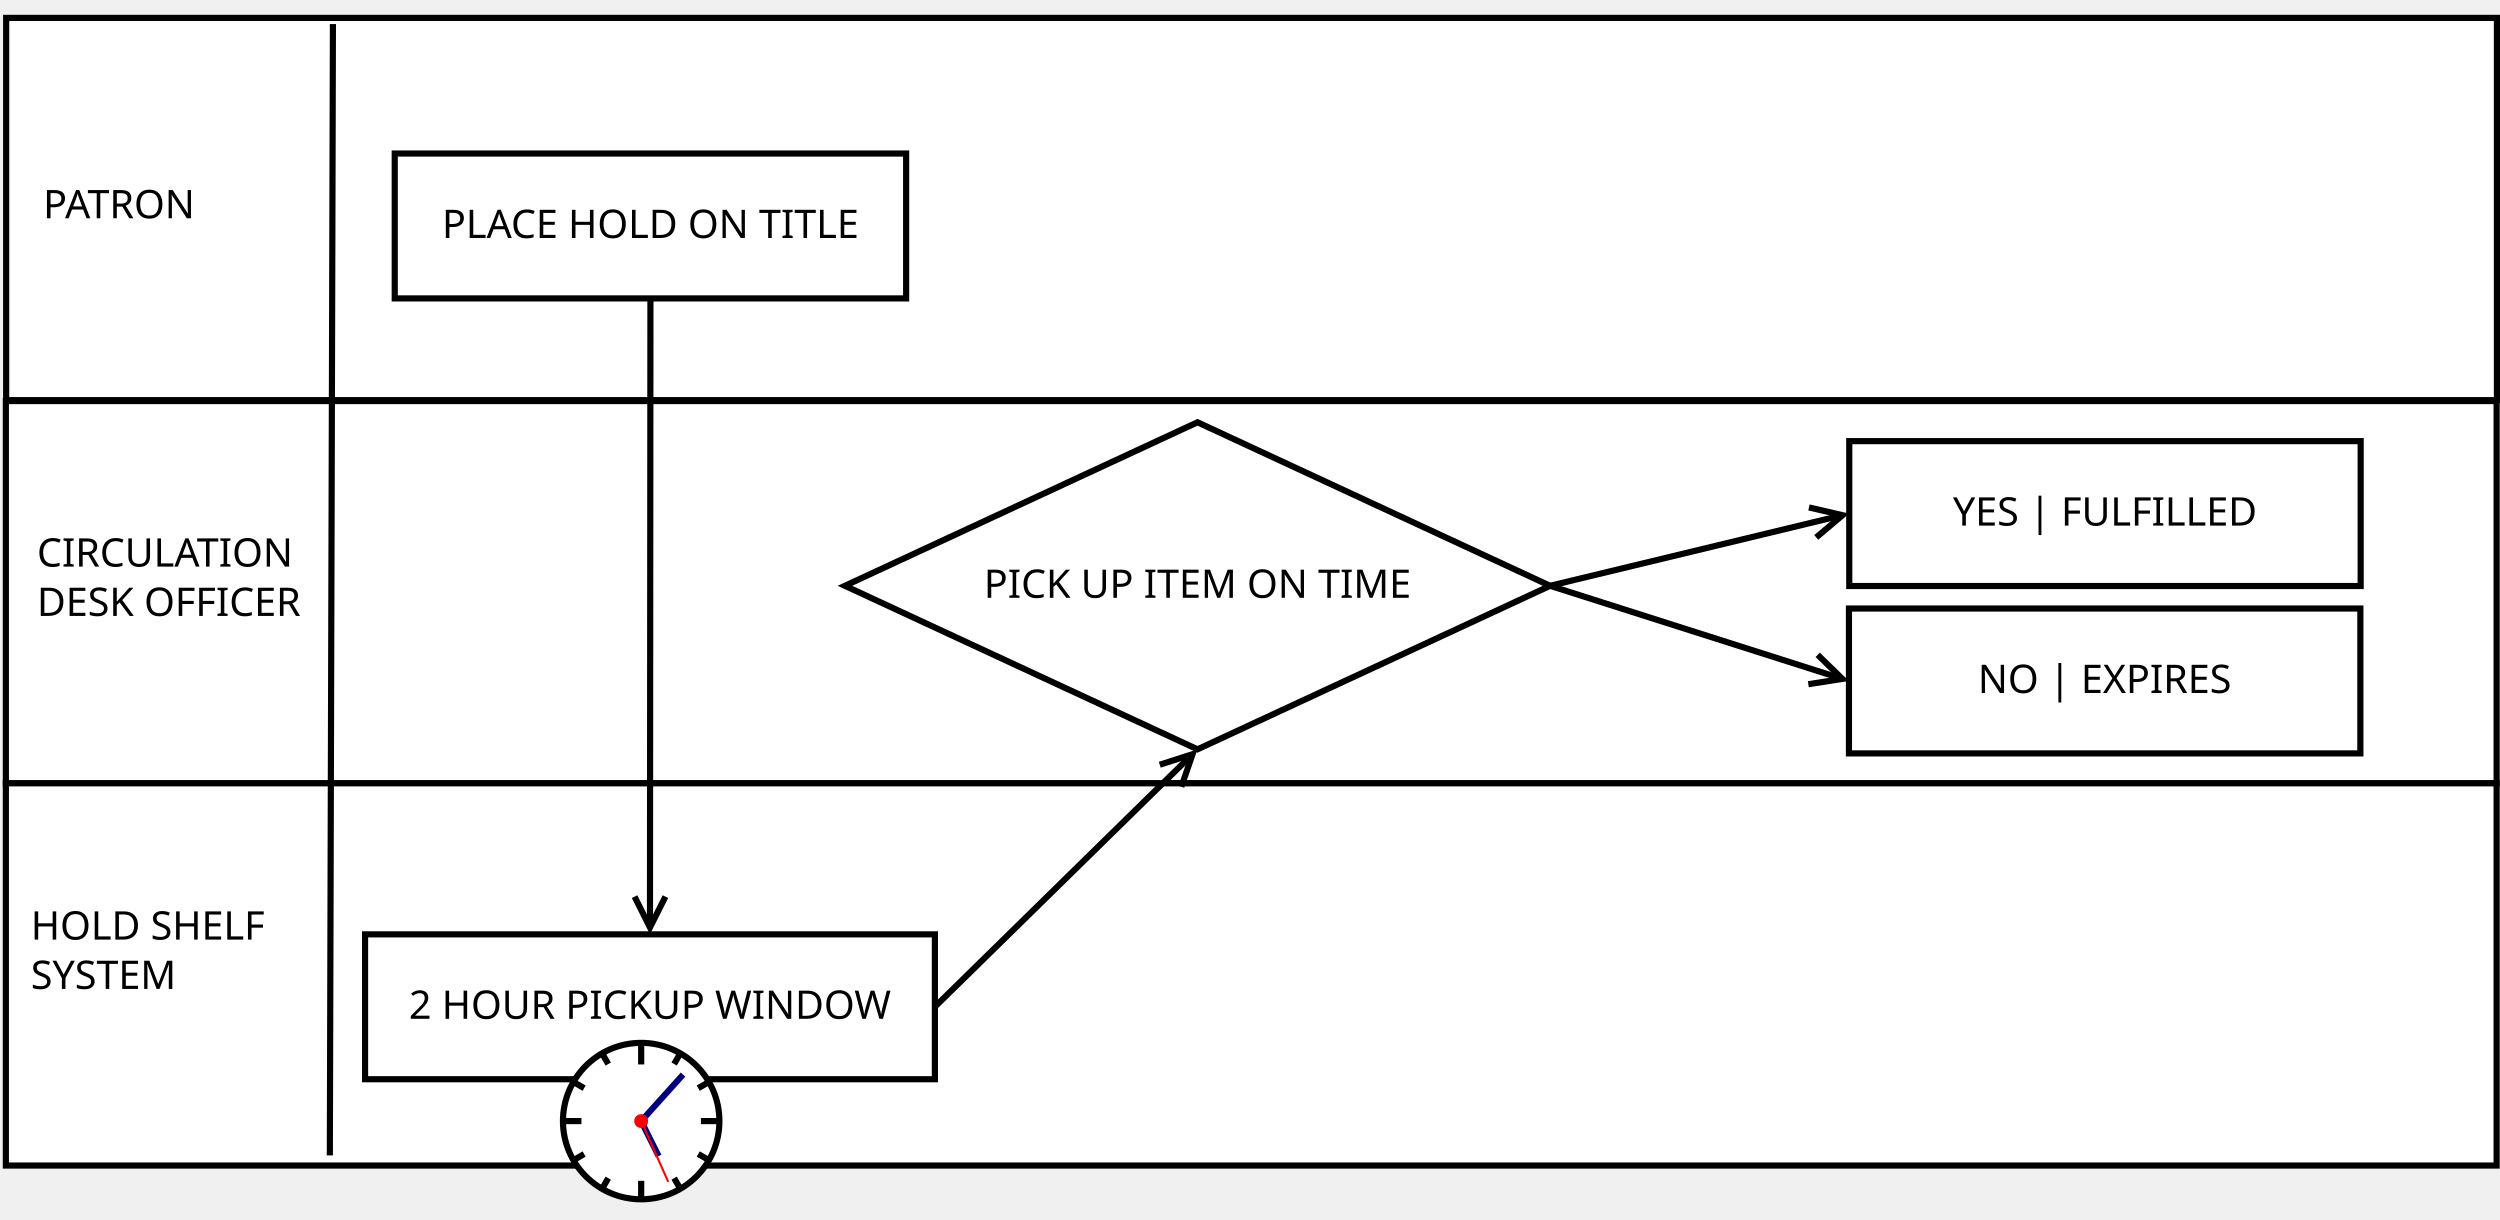
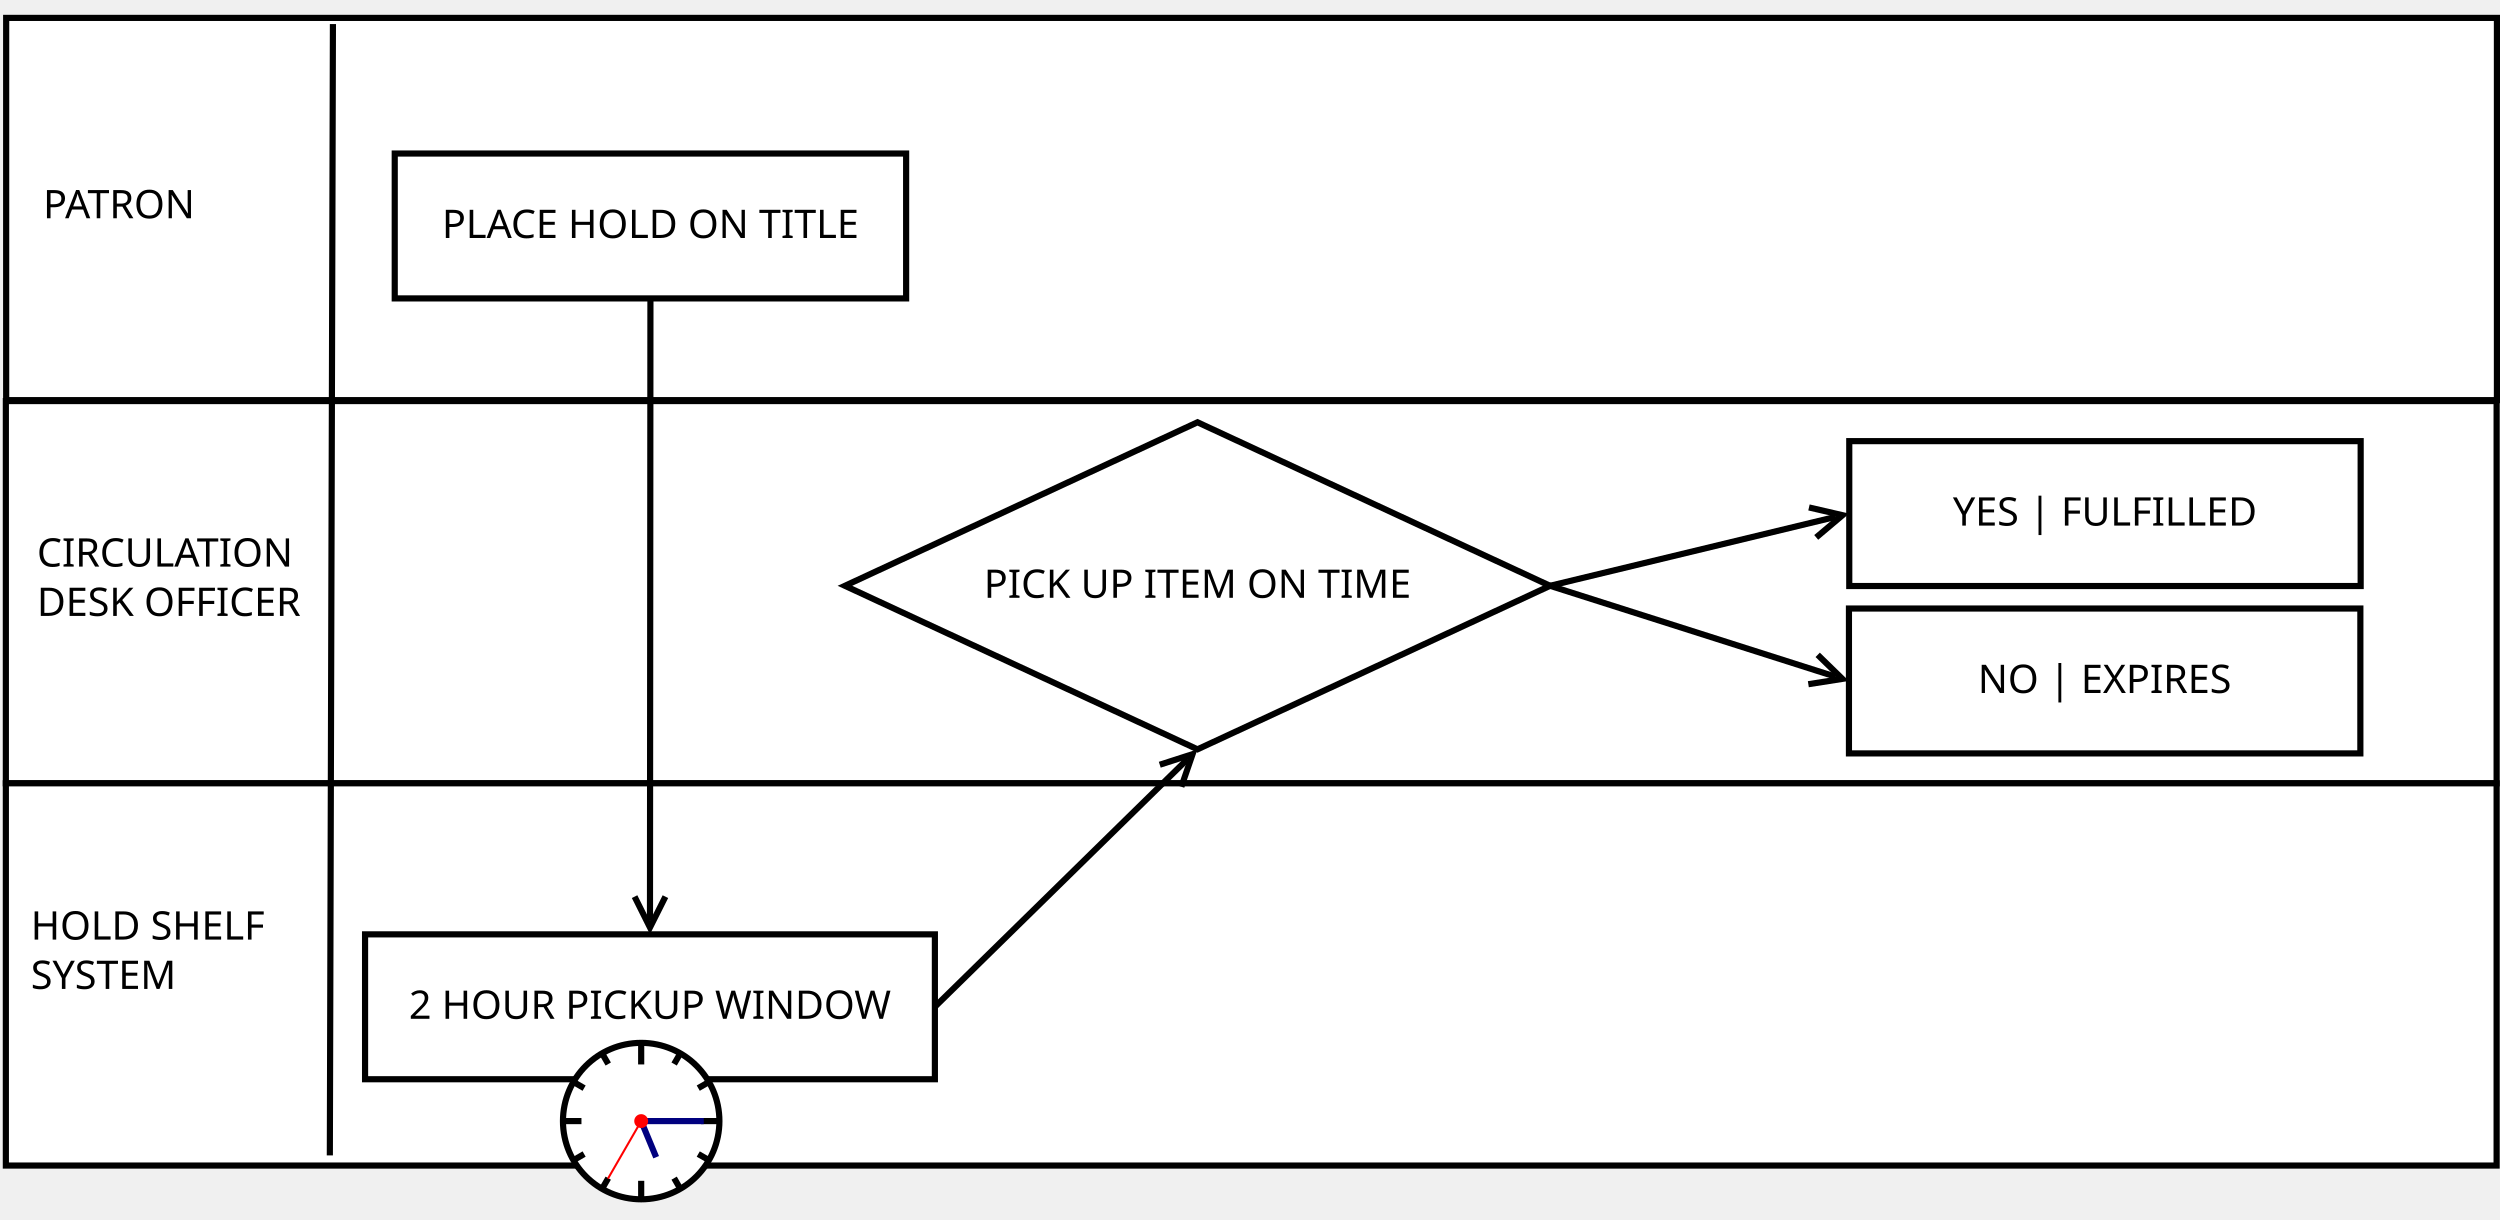
<svg xmlns="http://www.w3.org/2000/svg" width="41cm" height="20cm" viewBox="152 61 811 386">
  <g>
    <rect style="fill: #ffffff" x="154" y="62" width="808" height="124" />
    <rect style="fill: none; fill-opacity:0; stroke-width: 2; stroke: #000000" x="154" y="62" width="808" height="124" />
    <text font-size="12.8" style="fill: #000000;text-anchor:middle;font-family:sans-serif;font-style:normal;font-weight:normal" x="558" y="127.9">
      <tspan x="558" y="127.9" />
    </text>
  </g>
  <g>
    <rect style="fill: #ffffff" x="153.9" y="186.3" width="808" height="124" />
    <rect style="fill: none; fill-opacity:0; stroke-width: 2; stroke: #000000" x="153.9" y="186.3" width="808" height="124" />
    <text font-size="12.8" style="fill: #000000;text-anchor:middle;font-family:sans-serif;font-style:normal;font-weight:normal" x="557.9" y="252.2">
      <tspan x="557.9" y="252.2" />
    </text>
  </g>
  <g>
    <rect style="fill: #ffffff" x="153.9" y="310.3" width="808" height="124" />
    <rect style="fill: none; fill-opacity:0; stroke-width: 2; stroke: #000000" x="153.9" y="310.3" width="808" height="124" />
    <text font-size="12.8" style="fill: #000000;text-anchor:middle;font-family:sans-serif;font-style:normal;font-weight:normal" x="557.9" y="376.2">
      <tspan x="557.9" y="376.2" />
    </text>
  </g>
  <text font-size="12.802" style="fill: #000000;text-anchor:start;font-family:sans-serif;font-style:normal;font-weight:normal" x="166" y="127">
    <tspan x="166" y="127">PATRON</tspan>
  </text>
  <text font-size="12.802" style="fill: #000000;text-anchor:start;font-family:sans-serif;font-style:normal;font-weight:normal" x="164" y="240">
    <tspan x="164" y="240">CIRCULATION </tspan>
    <tspan x="164" y="256.002">DESK OFFICER</tspan>
  </text>
  <text font-size="12.802" style="fill: #000000;text-anchor:start;font-family:sans-serif;font-style:normal;font-weight:normal" x="162" y="361">
    <tspan x="162" y="361">HOLD SHELF</tspan>
    <tspan x="162" y="377.002">SYSTEM</tspan>
  </text>
  <line style="fill: none; fill-opacity:0; stroke-width: 2; stroke: #000000" x1="260" y1="64" x2="259" y2="431" />
  <g>
    <rect style="fill: #ffffff" x="280.05" y="106" width="165.9" height="47" />
    <rect style="fill: none; fill-opacity:0; stroke-width: 2; stroke: #000000" x="280.05" y="106" width="165.9" height="47" />
    <text font-size="12.8" style="fill: #000000;text-anchor:middle;font-family:sans-serif;font-style:normal;font-weight:normal" x="363" y="133.4">
      <tspan x="363" y="133.4">PLACE HOLD ON TITLE</tspan>
    </text>
  </g>
  <g>
    <rect style="fill: #ffffff" x="270.426" y="359.3" width="184.85" height="47" />
    <rect style="fill: none; fill-opacity:0; stroke-width: 2; stroke: #000000" x="270.426" y="359.3" width="184.85" height="47" />
    <text font-size="12.8" style="fill: #000000;text-anchor:middle;font-family:sans-serif;font-style:normal;font-weight:normal" x="362.851" y="386.7">
      <tspan x="362.851" y="386.7">2 HOUR PICKUP WINDOW</tspan>
    </text>
  </g>
  <g>
    <polygon style="fill: #ffffff" points="540.465,193.18 654.835,246.229 540.465,299.277 426.096,246.229 " />
    <polygon style="fill: none; fill-opacity:0; stroke-width: 2; stroke: #000000" points="540.465,193.18 654.835,246.229 540.465,299.277 426.096,246.229 " />
    <text font-size="12.8" style="fill: #000000;text-anchor:middle;font-family:sans-serif;font-style:normal;font-weight:normal" x="540.465" y="250.129">
      <tspan x="540.465" y="250.129">PICK UP ITEM ON TIME</tspan>
    </text>
  </g>
  <g>
    <line style="fill: none; fill-opacity:0; stroke-width: 2; stroke: #000000" x1="363" y1="153" x2="362.853" y2="354.828" />
    <polyline style="fill: none; fill-opacity:0; stroke-width: 2; stroke: #000000" points="357.859,347.06 362.852,357.064 367.859,347.068 " />
  </g>
  <g>
    <line style="fill: none; fill-opacity:0; stroke-width: 2; stroke: #000000" x1="455.276" y1="382.8" x2="537.273" y2="302.409" />
    <polyline style="fill: none; fill-opacity:0; stroke-width: 2; stroke: #000000" points="535.229,311.415 538.869,300.843 528.228,304.274 " />
  </g>
  <g>
    <rect style="fill: #ffffff" x="751.9" y="199.3" width="165.9" height="47" />
    <rect style="fill: none; fill-opacity:0; stroke-width: 2; stroke: #000000" x="751.9" y="199.3" width="165.9" height="47" />
    <text font-size="12.8" style="fill: #000000;text-anchor:middle;font-family:sans-serif;font-style:normal;font-weight:normal" x="834.85" y="226.7">
      <tspan x="834.85" y="226.7">YES | FULFILLED</tspan>
    </text>
  </g>
  <g>
    <rect style="fill: #ffffff" x="751.8" y="253.6" width="165.9" height="47" />
    <rect style="fill: none; fill-opacity:0; stroke-width: 2; stroke: #000000" x="751.8" y="253.6" width="165.9" height="47" />
    <text font-size="12.8" style="fill: #000000;text-anchor:middle;font-family:sans-serif;font-style:normal;font-weight:normal" x="834.75" y="281">
      <tspan x="834.75" y="281">NO | EXPIRES</tspan>
    </text>
  </g>
  <g>
    <line style="fill: none; fill-opacity:0; stroke-width: 2; stroke: #000000" x1="654.836" y1="246.228" x2="747.539" y2="275.743" />
    <polyline style="fill: none; fill-opacity:0; stroke-width: 2; stroke: #000000" points="738.624,278.152 749.669,276.422 741.658,268.623 " />
  </g>
  <g>
    <line style="fill: none; fill-opacity:0; stroke-width: 2; stroke: #000000" x1="654.836" y1="246.228" x2="747.553" y2="223.849" />
    <polyline style="fill: none; fill-opacity:0; stroke-width: 2; stroke: #000000" points="741.179,230.531 749.726,223.325 738.832,220.811 " />
  </g>
  <g>
    <ellipse style="fill: #ffffff" cx="360" cy="419.875" rx="25.375" ry="25.375" />
    <ellipse style="fill: none; fill-opacity:0; stroke-width: 2; stroke: #000000" cx="360" cy="419.875" rx="25.375" ry="25.375" />
    <line style="fill: none; fill-opacity:0; stroke-width: 2; stroke: #000000" x1="360" y1="394.5" x2="360" y2="401.5" />
-     <line style="fill: none; fill-opacity:0; stroke-width: 2; stroke: #000000" x1="372.688" y1="397.9" x2="370.688" y2="401.364" />
-     <line style="fill: none; fill-opacity:0; stroke-width: 2; stroke: #000000" x1="381.975" y1="407.188" x2="378.511" y2="409.188" />
+     <line style="fill: none; fill-opacity:0; stroke-width: 2; stroke: #000000" x1="372.687" y1="397.9" x2="370.687" y2="401.364" />
+     <line style="fill: none; fill-opacity:0; stroke-width: 2; stroke: #000000" x1="381.975" y1="407.187" x2="378.511" y2="409.187" />
    <line style="fill: none; fill-opacity:0; stroke-width: 2; stroke: #000000" x1="385.375" y1="419.875" x2="379.375" y2="419.875" />
-     <line style="fill: none; fill-opacity:0; stroke-width: 2; stroke: #000000" x1="381.975" y1="432.563" x2="378.511" y2="430.563" />
-     <line style="fill: none; fill-opacity:0; stroke-width: 2; stroke: #000000" x1="372.688" y1="441.85" x2="370.688" y2="438.386" />
+     <line style="fill: none; fill-opacity:0; stroke-width: 2; stroke: #000000" x1="381.975" y1="432.562" x2="378.511" y2="430.562" />
+     <line style="fill: none; fill-opacity:0; stroke-width: 2; stroke: #000000" x1="372.687" y1="441.85" x2="370.687" y2="438.386" />
    <line style="fill: none; fill-opacity:0; stroke-width: 2; stroke: #000000" x1="360" y1="445.25" x2="360" y2="439.25" />
    <line style="fill: none; fill-opacity:0; stroke-width: 2; stroke: #000000" x1="347.313" y1="441.85" x2="349.313" y2="438.386" />
-     <line style="fill: none; fill-opacity:0; stroke-width: 2; stroke: #000000" x1="338.025" y1="432.563" x2="341.489" y2="430.563" />
+     <line style="fill: none; fill-opacity:0; stroke-width: 2; stroke: #000000" x1="338.025" y1="432.562" x2="341.489" y2="430.562" />
    <line style="fill: none; fill-opacity:0; stroke-width: 2; stroke: #000000" x1="334.625" y1="419.875" x2="340.625" y2="419.875" />
-     <line style="fill: none; fill-opacity:0; stroke-width: 2; stroke: #000000" x1="338.025" y1="407.188" x2="341.489" y2="409.188" />
+     <line style="fill: none; fill-opacity:0; stroke-width: 2; stroke: #000000" x1="338.025" y1="407.187" x2="341.489" y2="409.187" />
    <line style="fill: none; fill-opacity:0; stroke-width: 2; stroke: #000000" x1="347.313" y1="397.9" x2="349.313" y2="401.364" />
-     <line style="fill: none; fill-opacity:0; stroke-width: 2; stroke: #00007f" x1="365.661" y1="431.23" x2="360" y2="419.875" />
-     <line style="fill: none; fill-opacity:0; stroke-width: 2; stroke: #00007f" x1="373.583" y1="404.789" x2="360" y2="419.875" />
-     <line style="fill: none; fill-opacity:0; stroke-width: 0.667; stroke: #ff0000" x1="368.773" y1="439.579" x2="360" y2="419.875" />
+     <line style="fill: none; fill-opacity:0; stroke-width: 2; stroke: #00007f" x1="364.855" y1="431.597" x2="360" y2="419.875" />
+     <line style="fill: none; fill-opacity:0; stroke-width: 2; stroke: #00007f" x1="380.3" y1="419.875" x2="360" y2="419.875" />
+     <line style="fill: none; fill-opacity:0; stroke-width: 0.667; stroke: #ff0000" x1="349.216" y1="438.554" x2="360" y2="419.875" />
    <ellipse style="fill: #ff0000" cx="360" cy="419.875" rx="2.25" ry="2.25" />
  </g>
</svg>
